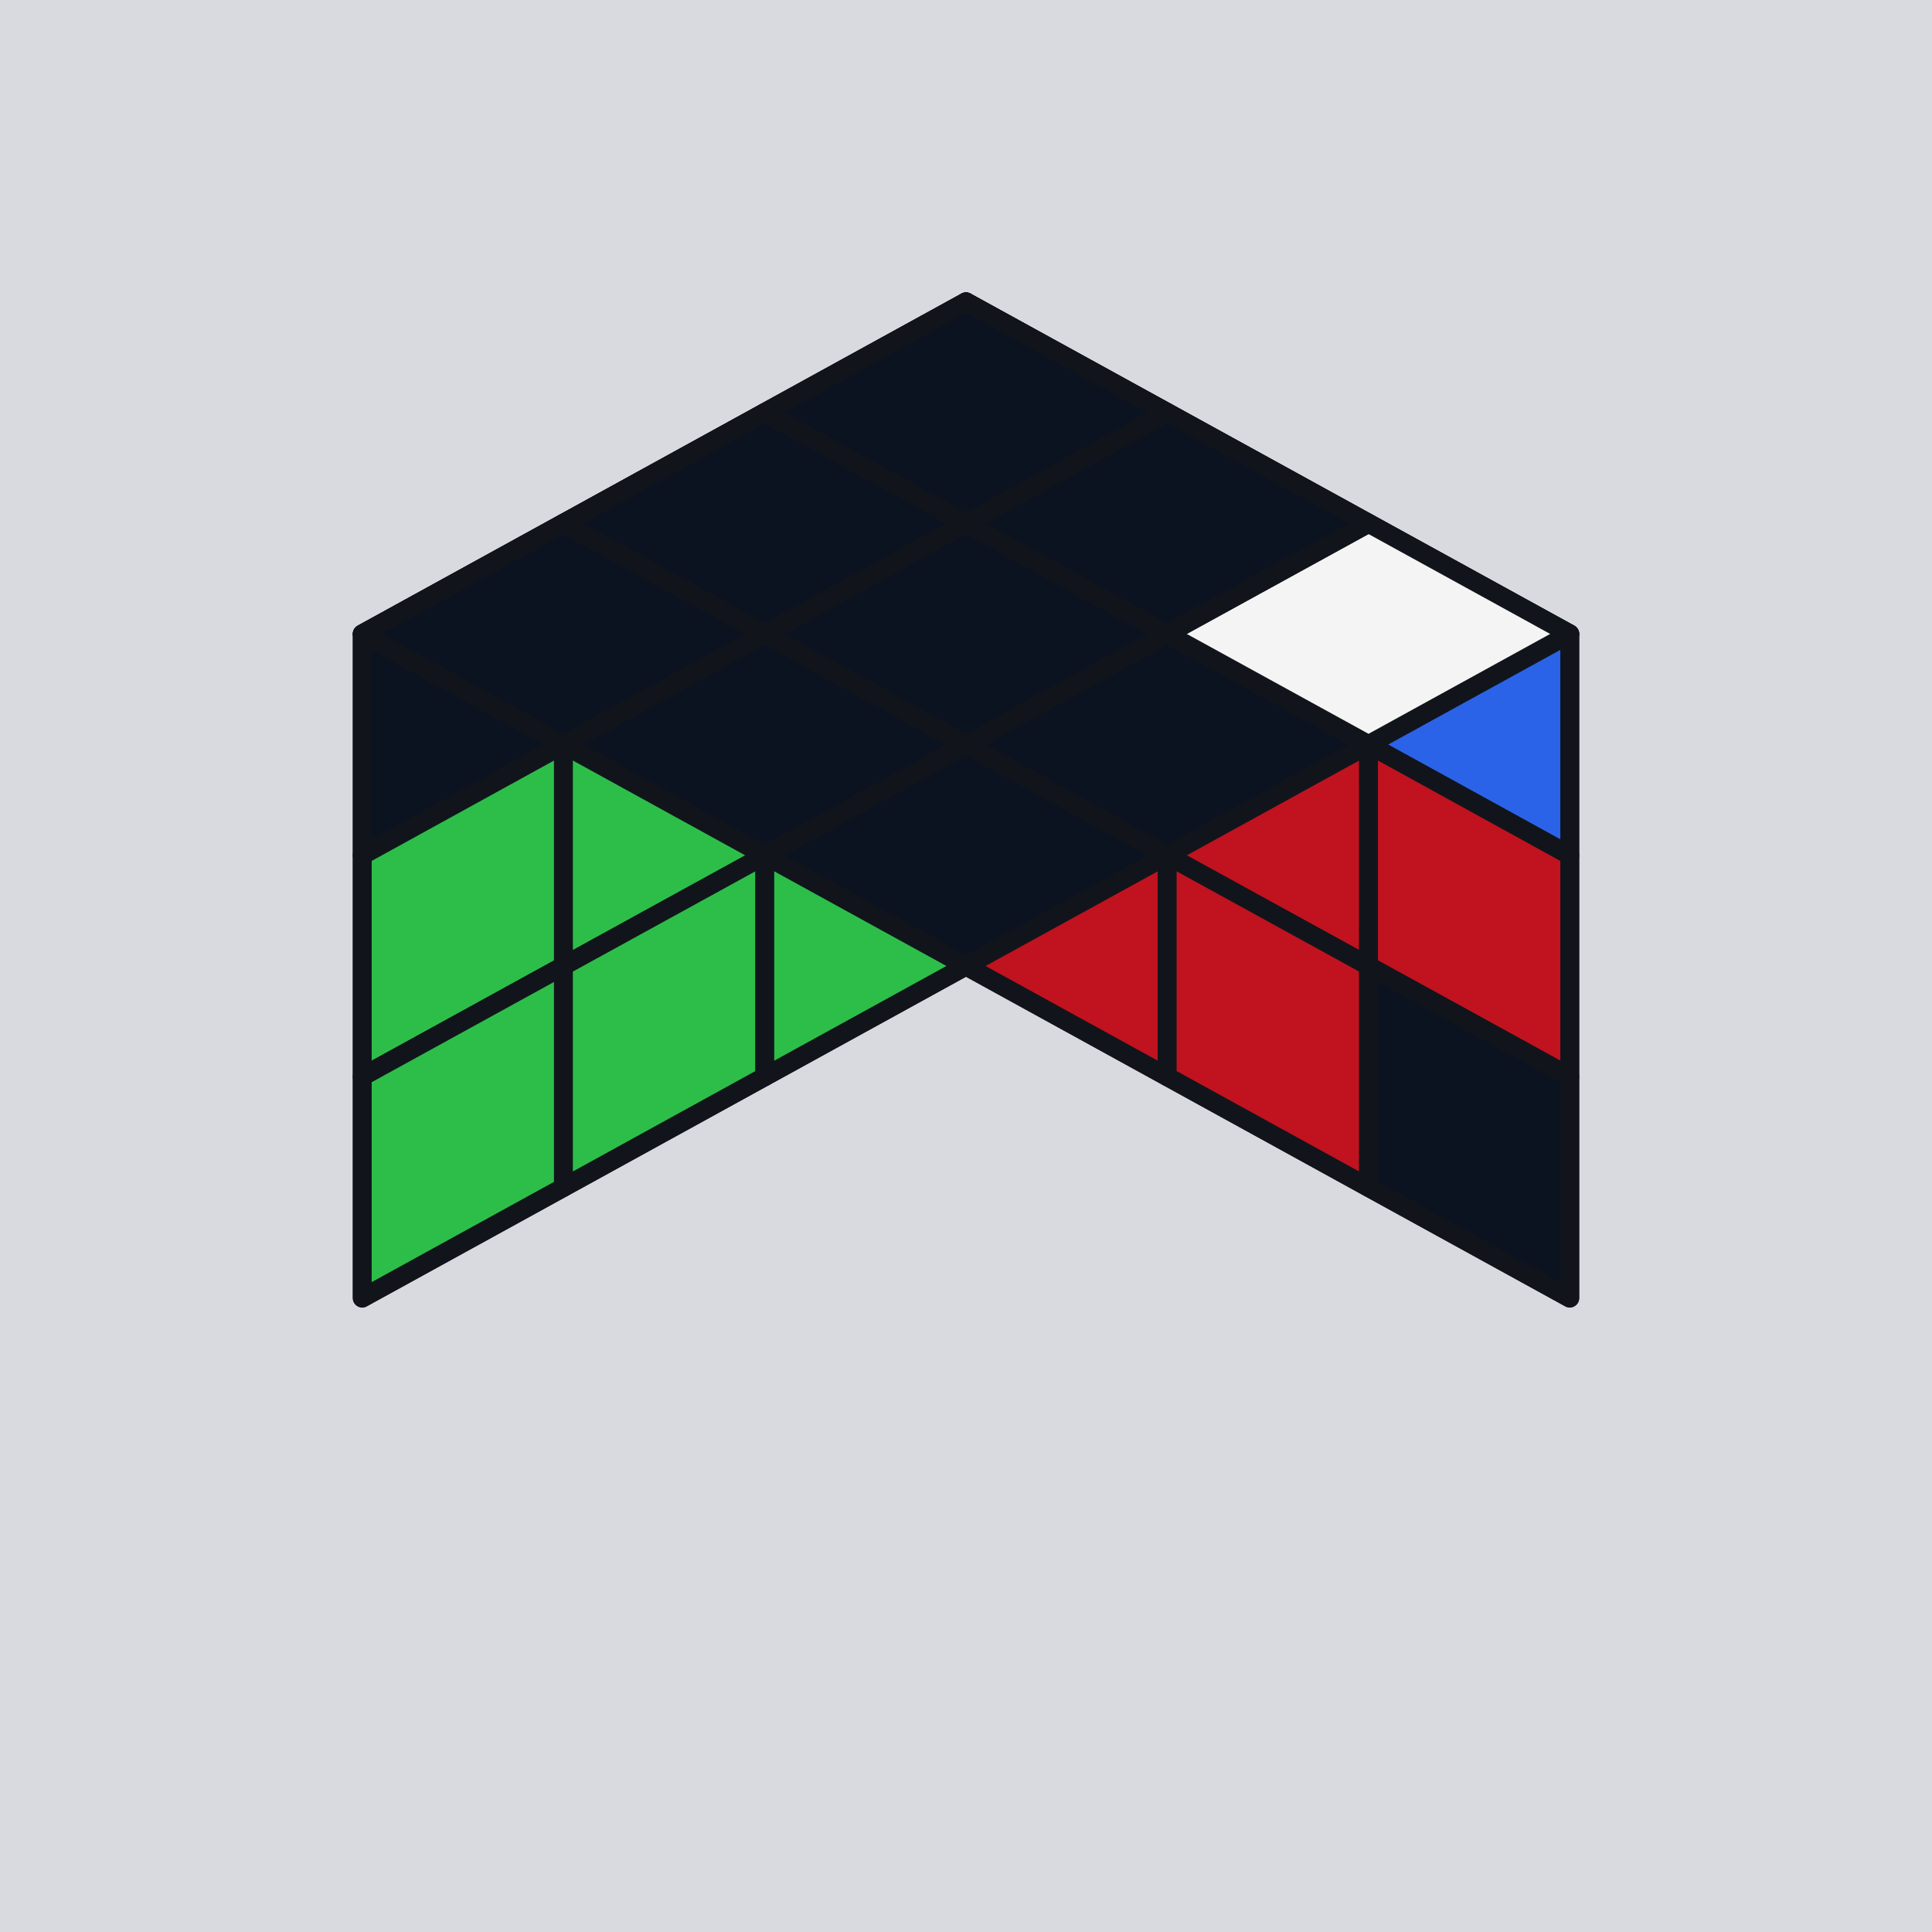
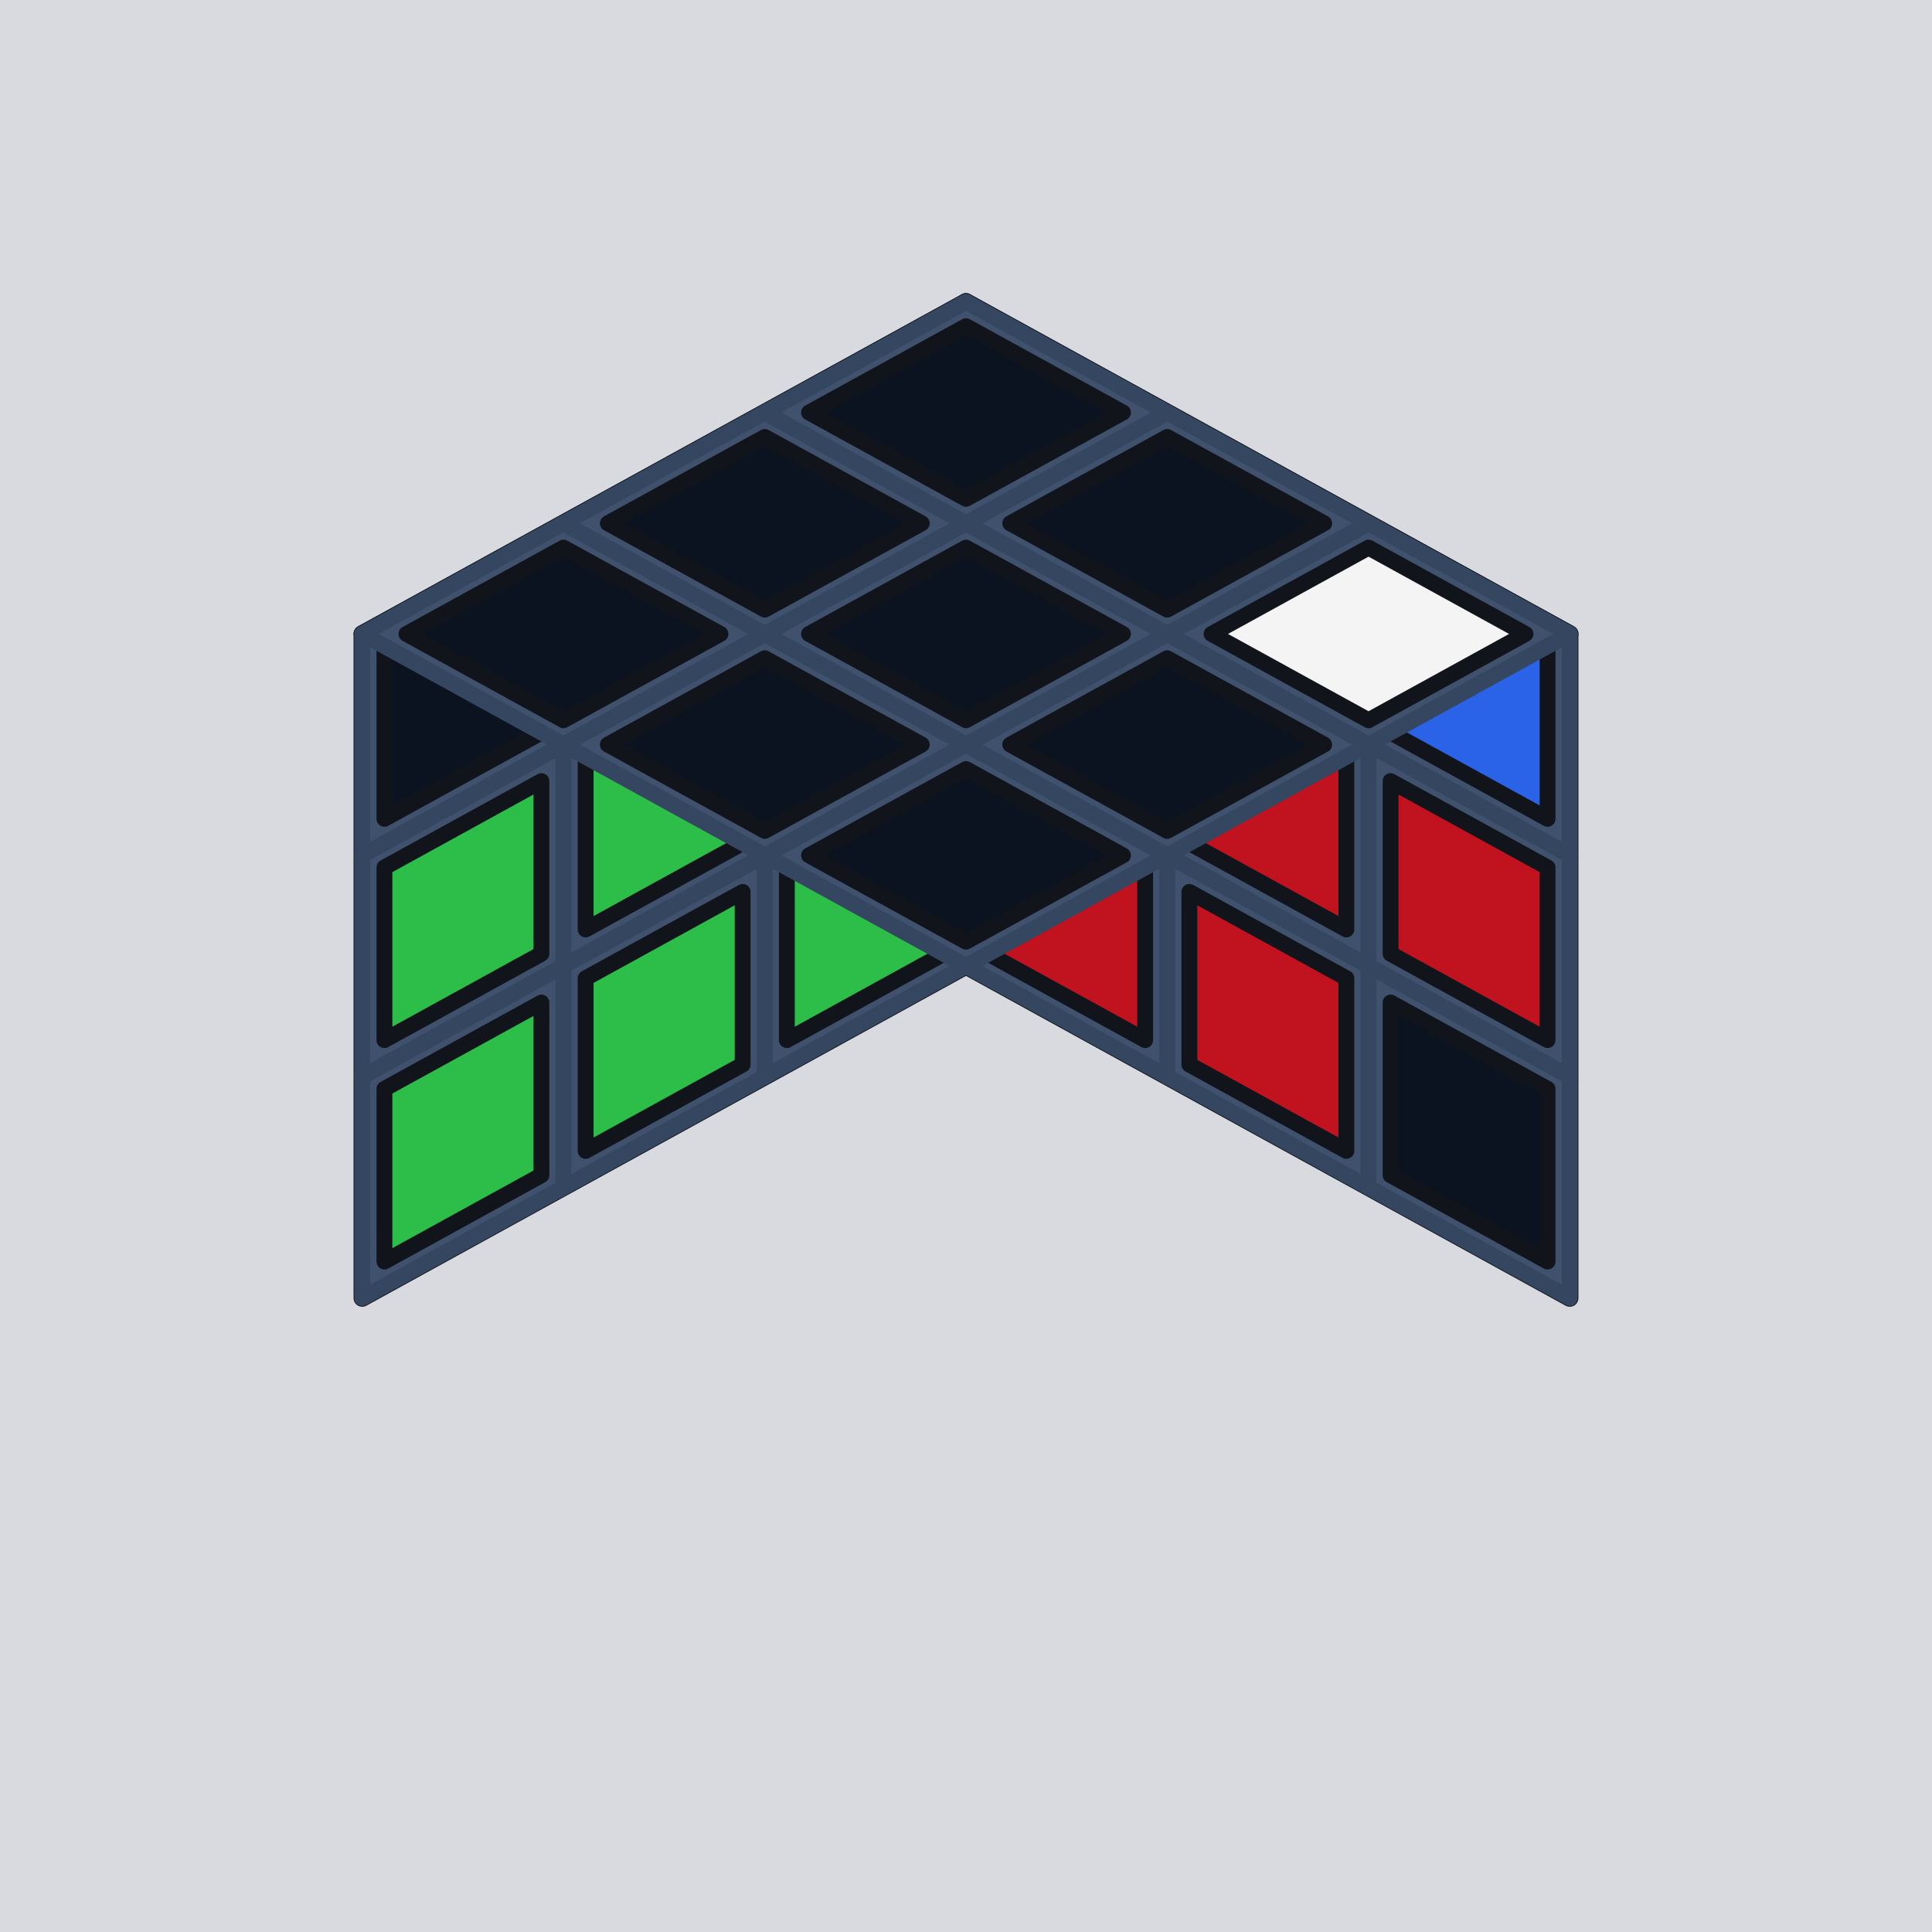
<svg xmlns="http://www.w3.org/2000/svg" viewBox="0 0 128 128">
  <rect x="0" y="0" width="128" height="128" fill="#D8DADF" />
-   <polygon points="64.00,64.00 104.00,42.00 64.00,20.00 24.00,42.00" fill="#0B1220" stroke="#11151B" stroke-width="1.25" stroke-linejoin="round" />
-   <polygon points="24.00,42.00 64.00,20.00 64.00,64.00 24.00,86.00" fill="#0B1220" stroke="#11151B" stroke-width="1.25" stroke-linejoin="round" />
-   <polygon points="64.00,20.00 104.00,42.00 104.00,86.00 64.00,64.00" fill="#0B1220" stroke="#11151B" stroke-width="1.25" stroke-linejoin="round" />
-   <polygon points="24.00,42.00 37.33,34.67 37.33,49.33 24.00,56.67" fill="#0B1220" stroke="#11151B" stroke-width="1.25" stroke-linejoin="round" />
-   <polygon points="37.33,34.67 50.67,27.33 50.67,42.00 37.33,49.33" fill="#0B1220" stroke="#11151B" stroke-width="1.25" stroke-linejoin="round" />
-   <polygon points="50.67,27.33 64.00,20.00 64.00,34.67 50.67,42.00" fill="#0B1220" stroke="#11151B" stroke-width="1.25" stroke-linejoin="round" />
-   <polygon points="24.00,56.67 37.33,49.33 37.33,64.00 24.00,71.33" fill="#2DBE4A" stroke="#11151B" stroke-width="1.25" stroke-linejoin="round" />
-   <polygon points="37.33,49.33 50.67,42.00 50.67,56.67 37.33,64.00" fill="#2DBE4A" stroke="#11151B" stroke-width="1.25" stroke-linejoin="round" />
-   <polygon points="50.67,42.00 64.00,34.67 64.00,49.33 50.67,56.67" fill="#2B63E8" stroke="#11151B" stroke-width="1.25" stroke-linejoin="round" />
-   <polygon points="24.00,71.33 37.33,64.00 37.33,78.67 24.00,86.00" fill="#2DBE4A" stroke="#11151B" stroke-width="1.25" stroke-linejoin="round" />
-   <polygon points="37.33,64.00 50.67,56.67 50.67,71.33 37.33,78.67" fill="#2DBE4A" stroke="#11151B" stroke-width="1.25" stroke-linejoin="round" />
-   <polygon points="50.67,56.67 64.00,49.33 64.00,64.00 50.67,71.33" fill="#2DBE4A" stroke="#11151B" stroke-width="1.25" stroke-linejoin="round" />
-   <polygon points="64.00,20.00 77.33,27.33 77.33,42.00 64.00,34.67" fill="#0B1220" stroke="#11151B" stroke-width="1.25" stroke-linejoin="round" />
-   <polygon points="77.33,27.33 90.67,34.67 90.67,49.33 77.33,42.00" fill="#0B1220" stroke="#11151B" stroke-width="1.25" stroke-linejoin="round" />
-   <polygon points="90.67,34.67 104.00,42.00 104.00,56.67 90.67,49.33" fill="#2B63E8" stroke="#11151B" stroke-width="1.25" stroke-linejoin="round" />
-   <polygon points="64.00,34.67 77.33,42.00 77.33,56.67 64.00,49.33" fill="#C1121F" stroke="#11151B" stroke-width="1.25" stroke-linejoin="round" />
-   <polygon points="77.33,42.00 90.67,49.33 90.67,64.00 77.33,56.67" fill="#C1121F" stroke="#11151B" stroke-width="1.25" stroke-linejoin="round" />
-   <polygon points="90.67,49.33 104.00,56.67 104.00,71.33 90.67,64.00" fill="#C1121F" stroke="#11151B" stroke-width="1.25" stroke-linejoin="round" />
-   <polygon points="64.00,49.33 77.33,56.67 77.33,71.33 64.00,64.00" fill="#C1121F" stroke="#11151B" stroke-width="1.25" stroke-linejoin="round" />
-   <polygon points="77.33,56.67 90.67,64.00 90.67,78.67 77.33,71.33" fill="#C1121F" stroke="#11151B" stroke-width="1.25" stroke-linejoin="round" />
-   <polygon points="90.67,64.00 104.00,71.33 104.00,86.00 90.67,78.67" fill="#0B1220" stroke="#11151B" stroke-width="1.25" stroke-linejoin="round" />
-   <polygon points="64.00,64.00 77.33,56.67 64.00,49.33 50.67,56.67" fill="#0B1220" stroke="#11151B" stroke-width="1.25" stroke-linejoin="round" />
-   <polygon points="77.33,56.67 90.67,49.33 77.33,42.00 64.00,49.33" fill="#0B1220" stroke="#11151B" stroke-width="1.25" stroke-linejoin="round" />
-   <polygon points="90.67,49.33 104.00,42.00 90.67,34.67 77.33,42.00" fill="#F4F4F4" stroke="#11151B" stroke-width="1.25" stroke-linejoin="round" />
-   <polygon points="50.67,56.67 64.00,49.33 50.67,42.00 37.33,49.33" fill="#0B1220" stroke="#11151B" stroke-width="1.25" stroke-linejoin="round" />
-   <polygon points="64.00,49.33 77.33,42.00 64.00,34.67 50.67,42.00" fill="#0B1220" stroke="#11151B" stroke-width="1.25" stroke-linejoin="round" />
-   <polygon points="77.33,42.00 90.67,34.67 77.33,27.33 64.00,34.67" fill="#0B1220" stroke="#11151B" stroke-width="1.25" stroke-linejoin="round" />
-   <polygon points="37.33,49.33 50.67,42.00 37.33,34.67 24.00,42.00" fill="#0B1220" stroke="#11151B" stroke-width="1.25" stroke-linejoin="round" />
-   <polygon points="50.67,42.00 64.00,34.67 50.67,27.33 37.33,34.67" fill="#0B1220" stroke="#11151B" stroke-width="1.25" stroke-linejoin="round" />
-   <polygon points="64.00,34.67 77.33,27.33 64.00,20.00 50.67,27.33" fill="#0B1220" stroke="#11151B" stroke-width="1.25" stroke-linejoin="round" />
+   <polygon points="64.00,64.00 104.00,42.00 64.00,20.00 24.00,42.00" fill="#0B1220" stroke="#11151B" stroke-width="1.15" stroke-linejoin="round" />
+   <polygon points="24.00,42.00 64.00,20.00 64.00,64.00 24.00,86.00" fill="#0B1220" stroke="#11151B" stroke-width="1.15" stroke-linejoin="round" />
+   <polygon points="64.00,20.00 104.00,42.00 104.00,86.00 64.00,64.00" fill="#0B1220" stroke="#11151B" stroke-width="1.15" stroke-linejoin="round" />
+   <polygon points="24.00,42.00 37.33,34.67 37.33,49.33 24.00,56.67" fill="#3F516D" stroke="#344660" stroke-width="1.05" stroke-linejoin="round" />
+   <polygon points="25.47,42.81 35.87,37.09 35.87,48.53 25.47,54.25" fill="#0B1220" stroke="#11151B" stroke-width="1.05" stroke-linejoin="round" />
+   <polygon points="37.33,34.67 50.67,27.33 50.67,42.00 37.33,49.33" fill="#3F516D" stroke="#344660" stroke-width="1.05" stroke-linejoin="round" />
+   <polygon points="38.80,35.47 49.20,29.75 49.20,41.19 38.80,46.91" fill="#0B1220" stroke="#11151B" stroke-width="1.05" stroke-linejoin="round" />
+   <polygon points="50.67,27.33 64.00,20.00 64.00,34.67 50.67,42.00" fill="#3F516D" stroke="#344660" stroke-width="1.05" stroke-linejoin="round" />
+   <polygon points="52.13,28.14 62.53,22.42 62.53,33.86 52.13,39.58" fill="#0B1220" stroke="#11151B" stroke-width="1.05" stroke-linejoin="round" />
+   <polygon points="24.00,56.67 37.33,49.33 37.33,64.00 24.00,71.33" fill="#3F516D" stroke="#344660" stroke-width="1.05" stroke-linejoin="round" />
+   <polygon points="25.47,57.47 35.87,51.75 35.87,63.19 25.47,68.91" fill="#2DBE4A" stroke="#11151B" stroke-width="1.05" stroke-linejoin="round" />
+   <polygon points="37.33,49.33 50.67,42.00 50.67,56.67 37.33,64.00" fill="#3F516D" stroke="#344660" stroke-width="1.05" stroke-linejoin="round" />
+   <polygon points="38.80,50.14 49.20,44.42 49.20,55.86 38.80,61.58" fill="#2DBE4A" stroke="#11151B" stroke-width="1.05" stroke-linejoin="round" />
+   <polygon points="50.67,42.00 64.00,34.67 64.00,49.33 50.67,56.67" fill="#3F516D" stroke="#344660" stroke-width="1.05" stroke-linejoin="round" />
+   <polygon points="52.13,42.81 62.53,37.09 62.53,48.53 52.13,54.25" fill="#2B63E8" stroke="#11151B" stroke-width="1.05" stroke-linejoin="round" />
+   <polygon points="24.00,71.33 37.33,64.00 37.33,78.67 24.00,86.00" fill="#3F516D" stroke="#344660" stroke-width="1.05" stroke-linejoin="round" />
+   <polygon points="25.47,72.14 35.87,66.42 35.87,77.86 25.47,83.58" fill="#2DBE4A" stroke="#11151B" stroke-width="1.05" stroke-linejoin="round" />
+   <polygon points="37.33,64.00 50.67,56.67 50.67,71.33 37.33,78.67" fill="#3F516D" stroke="#344660" stroke-width="1.05" stroke-linejoin="round" />
+   <polygon points="38.80,64.81 49.20,59.09 49.20,70.53 38.80,76.25" fill="#2DBE4A" stroke="#11151B" stroke-width="1.05" stroke-linejoin="round" />
+   <polygon points="50.67,56.67 64.00,49.33 64.00,64.00 50.67,71.33" fill="#3F516D" stroke="#344660" stroke-width="1.05" stroke-linejoin="round" />
+   <polygon points="52.13,57.47 62.53,51.75 62.53,63.19 52.13,68.91" fill="#2DBE4A" stroke="#11151B" stroke-width="1.05" stroke-linejoin="round" />
+   <polygon points="64.00,20.00 77.33,27.33 77.33,42.00 64.00,34.67" fill="#3F516D" stroke="#344660" stroke-width="1.05" stroke-linejoin="round" />
+   <polygon points="65.47,22.42 75.87,28.14 75.87,39.58 65.47,33.86" fill="#0B1220" stroke="#11151B" stroke-width="1.05" stroke-linejoin="round" />
+   <polygon points="77.33,27.33 90.67,34.67 90.67,49.33 77.33,42.00" fill="#3F516D" stroke="#344660" stroke-width="1.05" stroke-linejoin="round" />
+   <polygon points="78.80,29.75 89.20,35.47 89.20,46.91 78.80,41.19" fill="#0B1220" stroke="#11151B" stroke-width="1.05" stroke-linejoin="round" />
+   <polygon points="90.67,34.67 104.00,42.00 104.00,56.67 90.67,49.33" fill="#3F516D" stroke="#344660" stroke-width="1.05" stroke-linejoin="round" />
+   <polygon points="92.13,37.09 102.53,42.81 102.53,54.25 92.13,48.53" fill="#2B63E8" stroke="#11151B" stroke-width="1.05" stroke-linejoin="round" />
+   <polygon points="64.00,34.67 77.33,42.00 77.33,56.67 64.00,49.33" fill="#3F516D" stroke="#344660" stroke-width="1.05" stroke-linejoin="round" />
+   <polygon points="65.47,37.09 75.87,42.81 75.87,54.25 65.47,48.53" fill="#C1121F" stroke="#11151B" stroke-width="1.05" stroke-linejoin="round" />
+   <polygon points="77.33,42.00 90.67,49.33 90.67,64.00 77.33,56.67" fill="#3F516D" stroke="#344660" stroke-width="1.05" stroke-linejoin="round" />
+   <polygon points="78.80,44.42 89.20,50.14 89.20,61.58 78.80,55.86" fill="#C1121F" stroke="#11151B" stroke-width="1.05" stroke-linejoin="round" />
+   <polygon points="90.67,49.33 104.00,56.67 104.00,71.33 90.67,64.00" fill="#3F516D" stroke="#344660" stroke-width="1.05" stroke-linejoin="round" />
+   <polygon points="92.13,51.75 102.53,57.47 102.53,68.91 92.13,63.19" fill="#C1121F" stroke="#11151B" stroke-width="1.05" stroke-linejoin="round" />
+   <polygon points="64.00,49.33 77.33,56.67 77.33,71.33 64.00,64.00" fill="#3F516D" stroke="#344660" stroke-width="1.05" stroke-linejoin="round" />
+   <polygon points="65.47,51.75 75.87,57.47 75.87,68.91 65.47,63.19" fill="#C1121F" stroke="#11151B" stroke-width="1.05" stroke-linejoin="round" />
+   <polygon points="77.33,56.67 90.67,64.00 90.67,78.67 77.33,71.33" fill="#3F516D" stroke="#344660" stroke-width="1.05" stroke-linejoin="round" />
+   <polygon points="78.80,59.09 89.20,64.81 89.20,76.25 78.80,70.53" fill="#C1121F" stroke="#11151B" stroke-width="1.05" stroke-linejoin="round" />
+   <polygon points="90.67,64.00 104.00,71.33 104.00,86.00 90.67,78.67" fill="#3F516D" stroke="#344660" stroke-width="1.05" stroke-linejoin="round" />
+   <polygon points="92.13,66.42 102.53,72.14 102.53,83.58 92.13,77.86" fill="#0B1220" stroke="#11151B" stroke-width="1.05" stroke-linejoin="round" />
+   <polygon points="64.00,64.00 77.33,56.67 64.00,49.33 50.67,56.67" fill="#3F516D" stroke="#344660" stroke-width="1.05" stroke-linejoin="round" />
+   <polygon points="64.00,62.39 74.40,56.67 64.00,50.95 53.60,56.67" fill="#0B1220" stroke="#11151B" stroke-width="1.05" stroke-linejoin="round" />
+   <polygon points="77.33,56.67 90.67,49.33 77.33,42.00 64.00,49.33" fill="#3F516D" stroke="#344660" stroke-width="1.05" stroke-linejoin="round" />
+   <polygon points="77.33,55.05 87.73,49.33 77.33,43.61 66.93,49.33" fill="#0B1220" stroke="#11151B" stroke-width="1.05" stroke-linejoin="round" />
+   <polygon points="90.67,49.33 104.00,42.00 90.67,34.67 77.33,42.00" fill="#3F516D" stroke="#344660" stroke-width="1.05" stroke-linejoin="round" />
+   <polygon points="90.67,47.72 101.07,42.00 90.67,36.28 80.27,42.00" fill="#F4F4F4" stroke="#11151B" stroke-width="1.05" stroke-linejoin="round" />
+   <polygon points="50.67,56.67 64.00,49.33 50.67,42.00 37.33,49.33" fill="#3F516D" stroke="#344660" stroke-width="1.05" stroke-linejoin="round" />
+   <polygon points="50.67,55.05 61.07,49.33 50.67,43.61 40.27,49.33" fill="#0B1220" stroke="#11151B" stroke-width="1.05" stroke-linejoin="round" />
+   <polygon points="64.00,49.33 77.33,42.00 64.00,34.67 50.67,42.00" fill="#3F516D" stroke="#344660" stroke-width="1.05" stroke-linejoin="round" />
+   <polygon points="64.00,47.72 74.40,42.00 64.00,36.28 53.60,42.00" fill="#0B1220" stroke="#11151B" stroke-width="1.05" stroke-linejoin="round" />
+   <polygon points="77.33,42.00 90.67,34.67 77.33,27.33 64.00,34.67" fill="#3F516D" stroke="#344660" stroke-width="1.05" stroke-linejoin="round" />
+   <polygon points="77.33,40.39 87.73,34.67 77.33,28.95 66.93,34.67" fill="#0B1220" stroke="#11151B" stroke-width="1.05" stroke-linejoin="round" />
+   <polygon points="37.33,49.33 50.67,42.00 37.33,34.67 24.00,42.00" fill="#3F516D" stroke="#344660" stroke-width="1.05" stroke-linejoin="round" />
+   <polygon points="37.33,47.72 47.73,42.00 37.33,36.28 26.93,42.00" fill="#0B1220" stroke="#11151B" stroke-width="1.05" stroke-linejoin="round" />
+   <polygon points="50.67,42.00 64.00,34.67 50.67,27.33 37.33,34.67" fill="#3F516D" stroke="#344660" stroke-width="1.05" stroke-linejoin="round" />
+   <polygon points="50.67,40.39 61.07,34.67 50.67,28.95 40.27,34.67" fill="#0B1220" stroke="#11151B" stroke-width="1.05" stroke-linejoin="round" />
+   <polygon points="64.00,34.67 77.33,27.33 64.00,20.00 50.67,27.33" fill="#3F516D" stroke="#344660" stroke-width="1.05" stroke-linejoin="round" />
+   <polygon points="64.00,33.05 74.40,27.33 64.00,21.61 53.60,27.33" fill="#0B1220" stroke="#11151B" stroke-width="1.05" stroke-linejoin="round" />
</svg>
